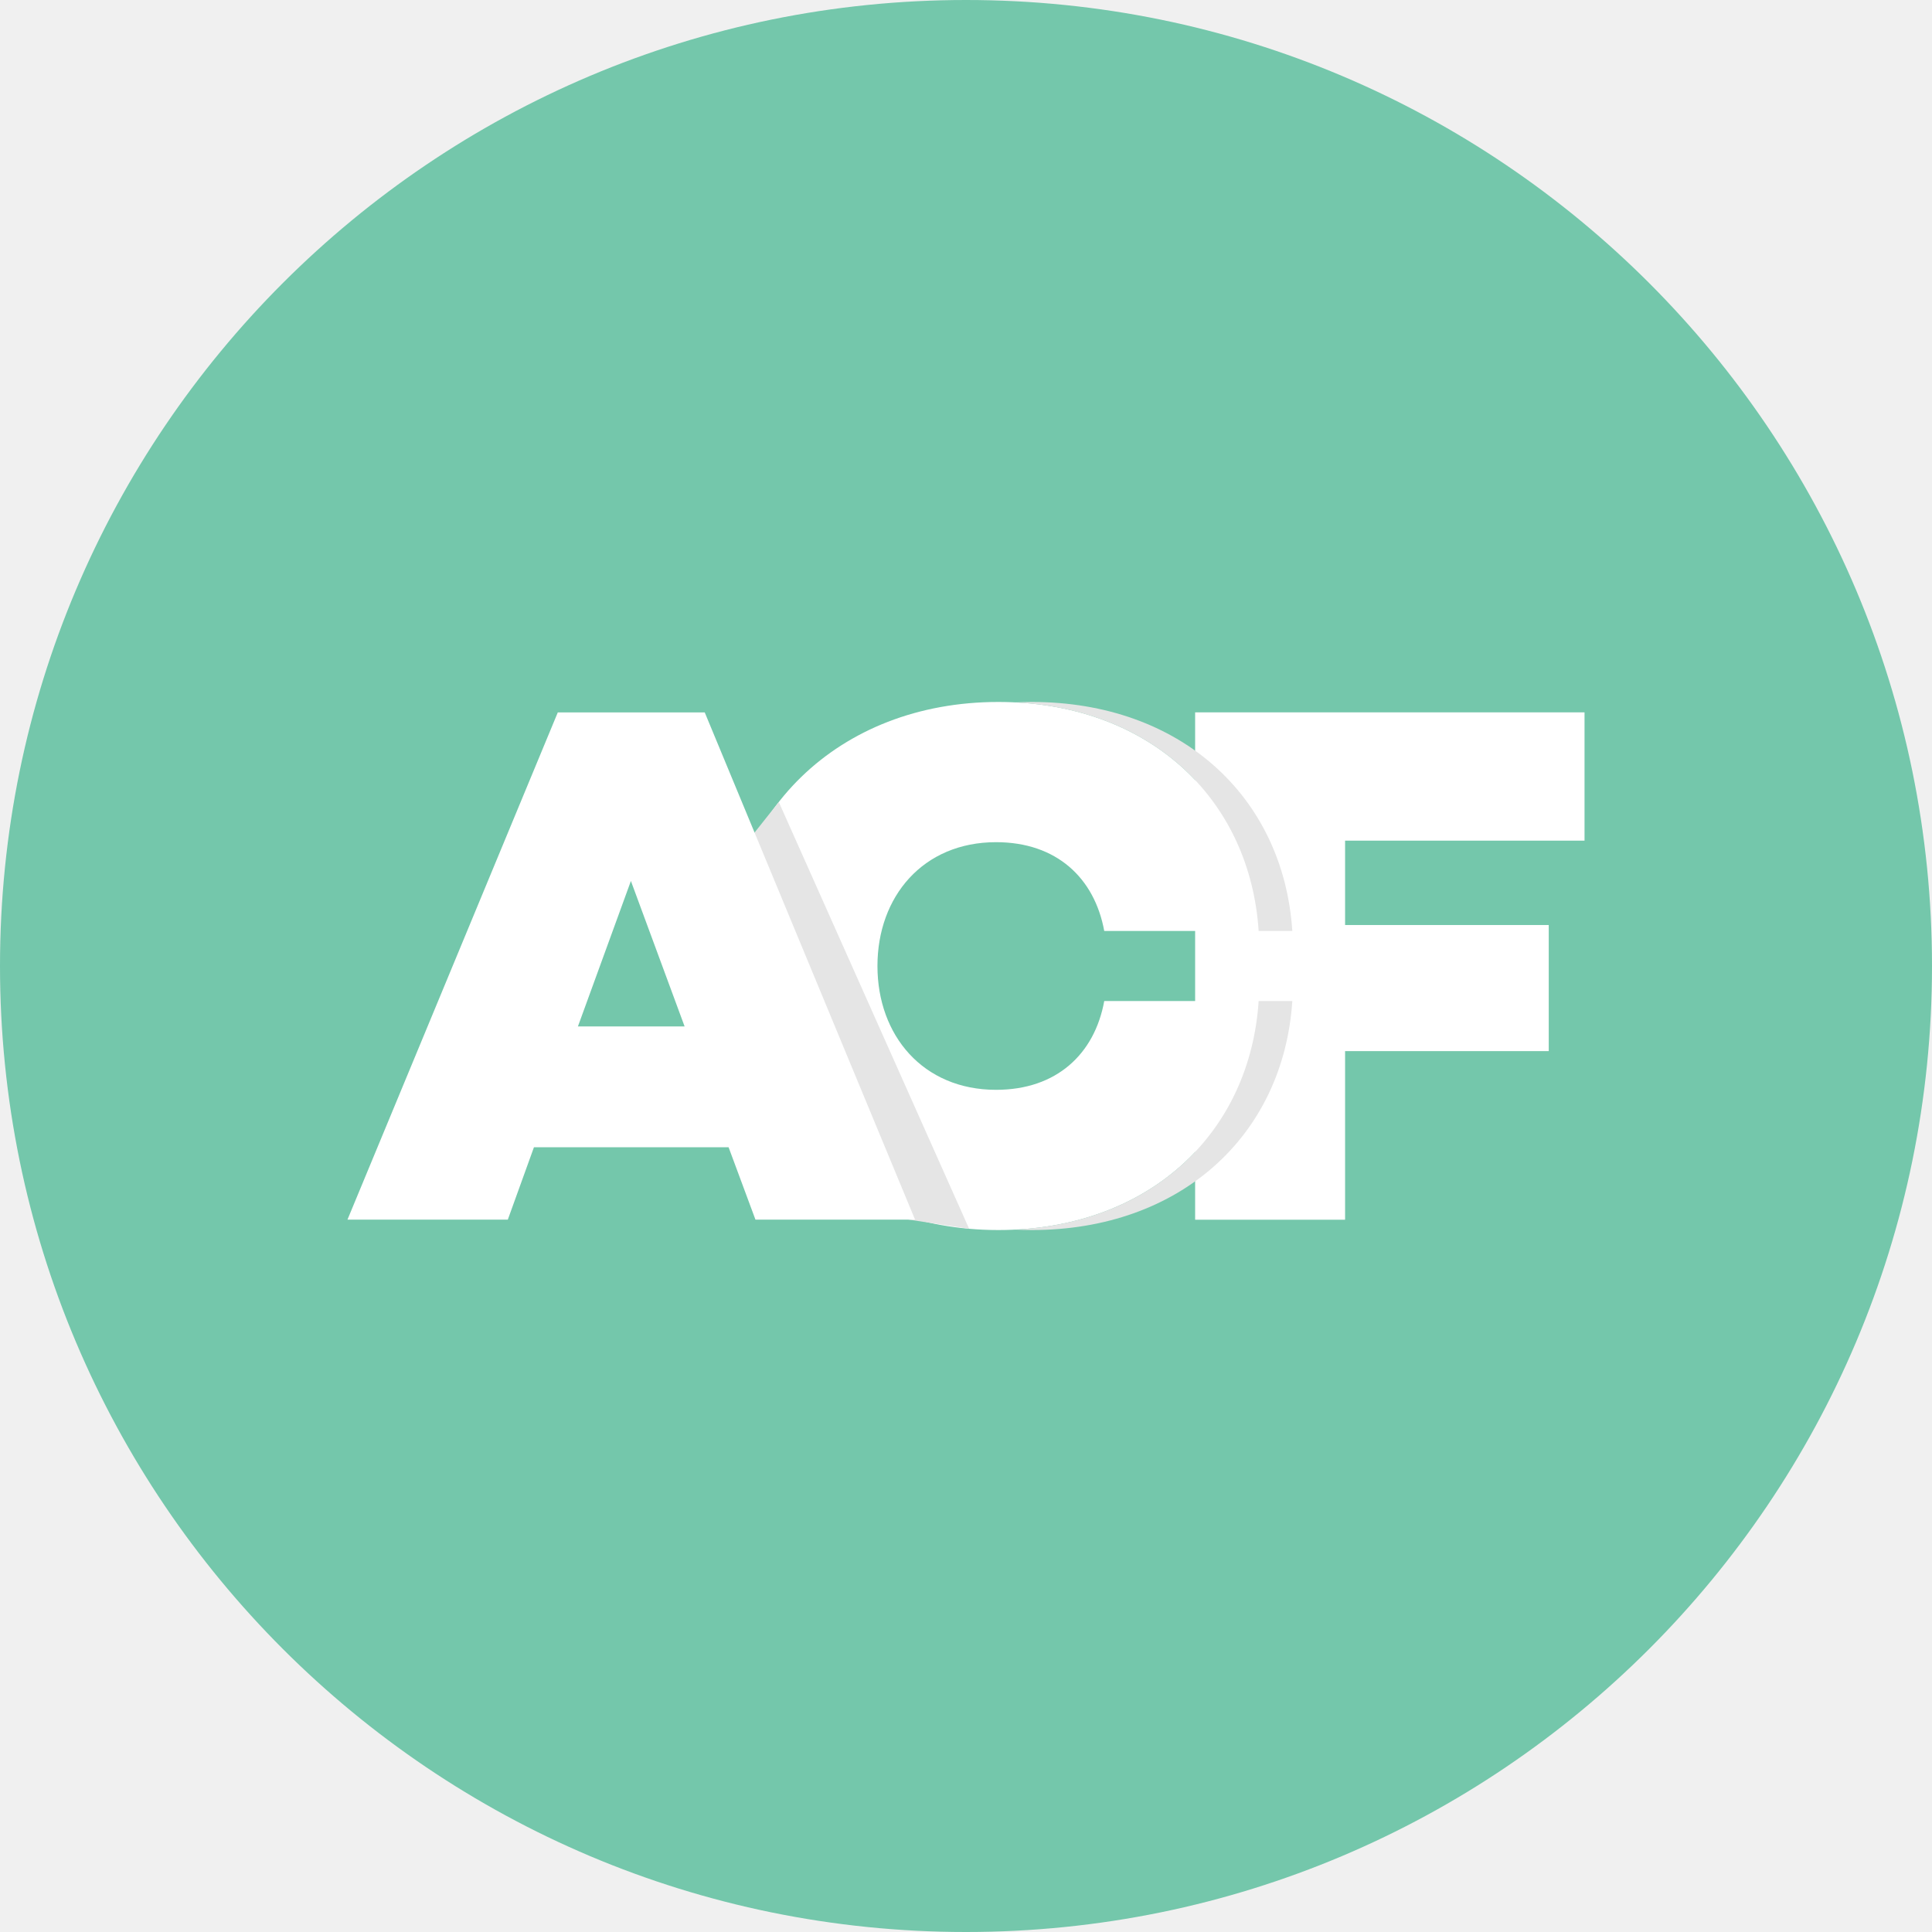
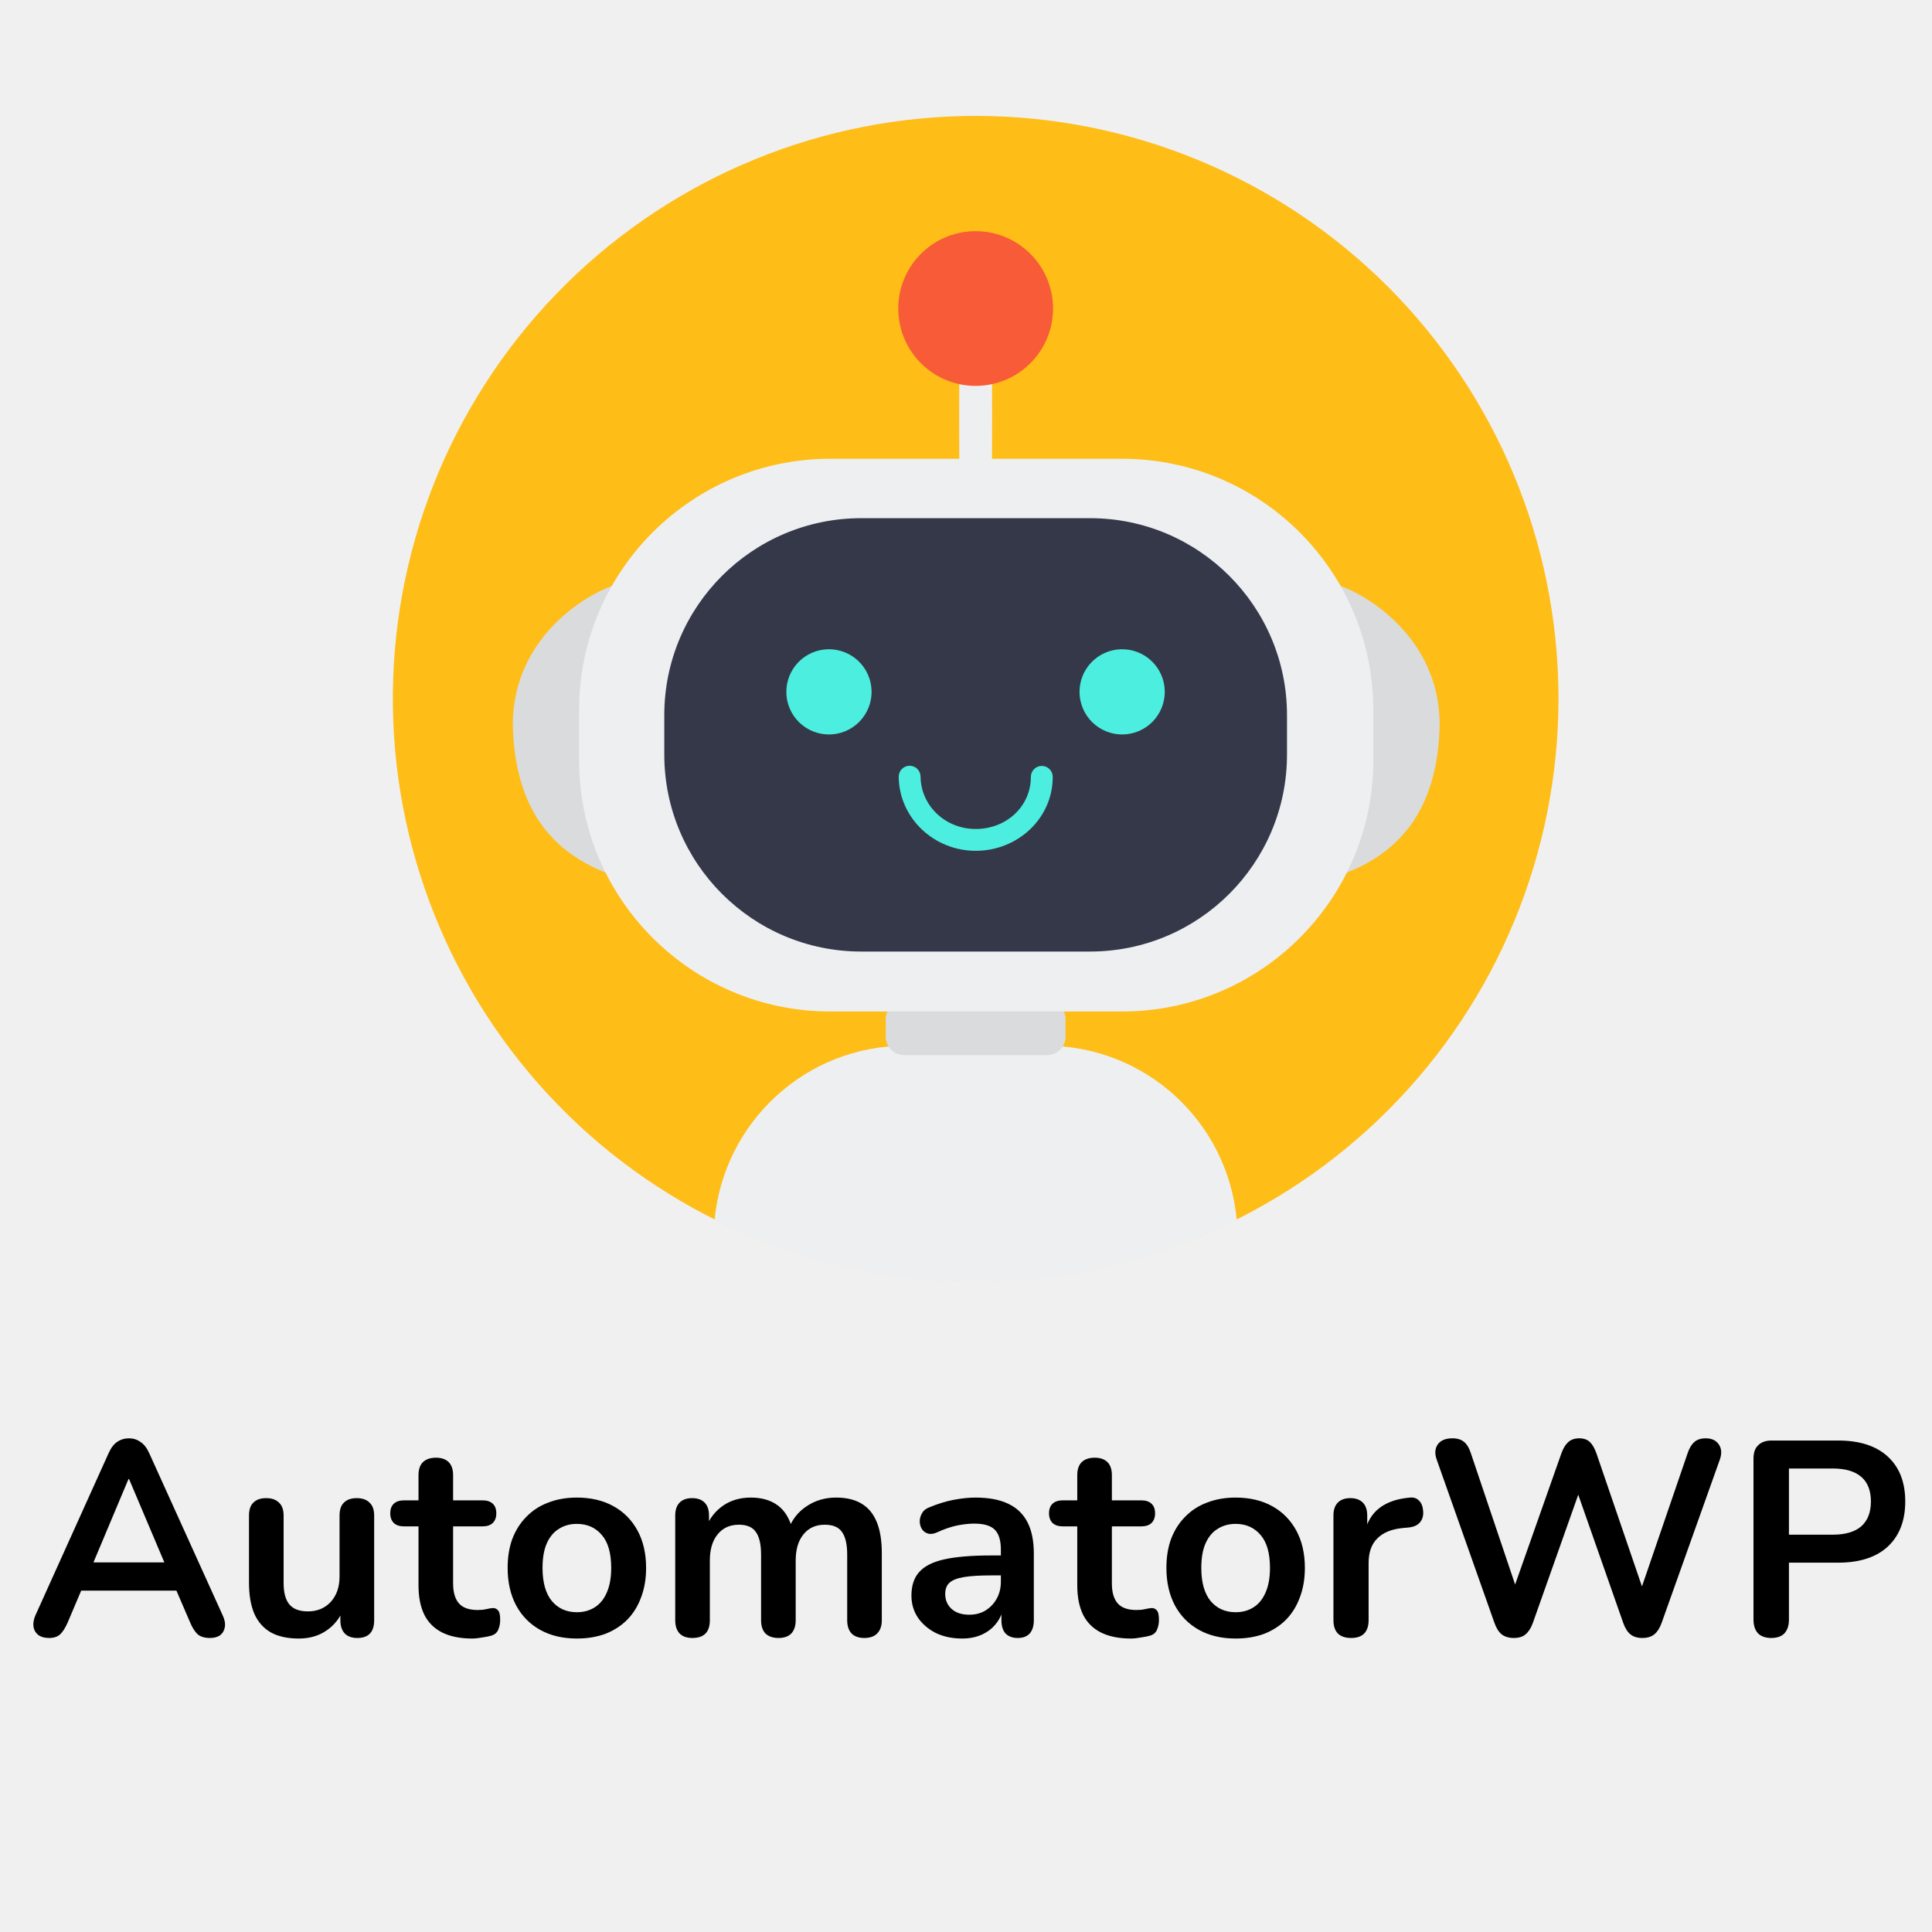
- <svg xmlns="http://www.w3.org/2000/svg" version="1.1" id="Layer_1" x="0px" y="0px" viewBox="0 0 264 264" style="enable-background:new 0 0 264 264;" xml:space="preserve">
-   <style type="text/css">
- 	.st0{fill:#74C7AB;}
- 	.st1{fill:#FFFFFF;}
- 	.st2{fill:#E5E5E5;}
- </style>
-   <path class="st0" d="M132,264L132,264C59.1,264,0,204.9,0,132v0C0,59.1,59.1,0,132,0h0c72.9,0,132,59.1,132,132v0  C264,204.9,204.9,264,132,264z" />
-   <g>
-     <path class="st1" d="M183.8,114.88v11.52h27.83v17.23H183.8v23.04h-20.49V97.34h53.21v17.53H183.8z" />
-     <path class="st1" d="M150.89,136.79h21.1c-1.22,18.45-15.39,31.29-35.57,31.29c-21.92,0-37.41-15.29-37.41-36.08   s15.49-36.08,37.41-36.08c20.18,0,34.35,12.84,35.57,31.29h-21.1c-1.33-7.24-6.52-12.13-14.78-12.13   c-9.99,0-16.21,7.44-16.21,16.92s6.22,16.92,16.21,16.92C144.37,148.92,149.57,144.03,150.89,136.79z" />
-     <polygon class="st2" points="132.43,167.91 122.7,166.43 100.17,117.47 106.42,109.59  " />
-     <path class="st1" d="M99.56,156.77h-26.6l-3.57,9.89H47.48l28.74-69.31H96.3l28.74,69.31h-21.81L99.56,156.77z M93.55,140.26   l-7.34-19.88l-7.24,19.88H93.55z" />
-     <g>
-       <path class="st2" d="M171.99,127.21h4.6c-1.22-18.45-15.39-31.29-35.57-31.29c-0.78,0-1.55,0.02-2.31,0.06    C157.66,96.92,170.81,109.47,171.99,127.21z" />
-       <path class="st2" d="M138.71,168.02c0.76,0.04,1.53,0.06,2.31,0.06c20.18,0,34.35-12.84,35.57-31.29h-4.6    C170.81,154.53,157.66,167.08,138.71,168.02z" />
-     </g>
-   </g>
+ <svg xmlns="http://www.w3.org/2000/svg" width="300" height="300" viewBox="0 0 300 300" fill="none">
+   <path d="M7.612 254.344C6.924 254.344 6.365 254.186 5.935 253.871C5.534 253.556 5.29 253.14 5.204 252.624C5.118 252.079 5.218 251.477 5.505 250.818L16.857 225.663C17.23 224.832 17.674 224.244 18.19 223.9C18.735 223.527 19.351 223.341 20.039 223.341C20.698 223.341 21.286 223.527 21.802 223.9C22.347 224.244 22.805 224.832 23.178 225.663L34.573 250.818C34.888 251.477 35.003 252.079 34.917 252.624C34.831 253.169 34.587 253.599 34.186 253.914C33.785 254.201 33.254 254.344 32.595 254.344C31.792 254.344 31.162 254.158 30.703 253.785C30.273 253.384 29.886 252.782 29.542 251.979L26.747 245.486L29.069 246.991H10.923L13.245 245.486L10.493 251.979C10.12 252.81 9.733 253.412 9.332 253.785C8.931 254.158 8.357 254.344 7.612 254.344ZM19.953 229.662L13.933 243.981L12.815 242.605H27.177L26.102 243.981L20.039 229.662H19.953ZM46.404 254.43C44.655 254.43 43.208 254.115 42.061 253.484C40.914 252.825 40.054 251.85 39.481 250.56C38.936 249.27 38.664 247.665 38.664 245.744V235.338C38.664 234.421 38.893 233.747 39.352 233.317C39.811 232.858 40.47 232.629 41.33 232.629C42.19 232.629 42.849 232.858 43.308 233.317C43.795 233.747 44.039 234.421 44.039 235.338V245.83C44.039 247.321 44.34 248.424 44.942 249.141C45.544 249.858 46.504 250.216 47.823 250.216C49.256 250.216 50.432 249.729 51.349 248.754C52.266 247.751 52.725 246.432 52.725 244.798V235.338C52.725 234.421 52.954 233.747 53.413 233.317C53.872 232.858 54.531 232.629 55.391 232.629C56.251 232.629 56.91 232.858 57.369 233.317C57.856 233.747 58.1 234.421 58.1 235.338V251.592C58.1 253.427 57.226 254.344 55.477 254.344C54.646 254.344 54.001 254.115 53.542 253.656C53.083 253.169 52.854 252.481 52.854 251.592V248.324L53.456 249.614C52.854 251.162 51.937 252.352 50.704 253.183C49.5 254.014 48.067 254.43 46.404 254.43ZM73.326 254.43C71.463 254.43 69.901 254.115 68.639 253.484C67.407 252.853 66.489 251.936 65.887 250.732C65.285 249.499 64.984 247.98 64.984 246.174V237.015H62.748C62.06 237.015 61.53 236.843 61.157 236.499C60.785 236.126 60.598 235.625 60.598 234.994C60.598 234.335 60.785 233.833 61.157 233.489C61.53 233.145 62.06 232.973 62.748 232.973H64.984V229.06C64.984 228.171 65.214 227.498 65.672 227.039C66.16 226.58 66.833 226.351 67.693 226.351C68.553 226.351 69.213 226.58 69.671 227.039C70.13 227.498 70.359 228.171 70.359 229.06V232.973H74.917C75.605 232.973 76.136 233.145 76.508 233.489C76.881 233.833 77.067 234.335 77.067 234.994C77.067 235.625 76.881 236.126 76.508 236.499C76.136 236.843 75.605 237.015 74.917 237.015H70.359V245.873C70.359 247.249 70.66 248.281 71.262 248.969C71.864 249.657 72.839 250.001 74.186 250.001C74.674 250.001 75.104 249.958 75.476 249.872C75.849 249.786 76.179 249.729 76.465 249.7C76.809 249.671 77.096 249.786 77.325 250.044C77.555 250.273 77.669 250.761 77.669 251.506C77.669 252.079 77.569 252.595 77.368 253.054C77.196 253.484 76.867 253.785 76.379 253.957C76.007 254.072 75.519 254.172 74.917 254.258C74.315 254.373 73.785 254.43 73.326 254.43ZM89.576 254.43C87.398 254.43 85.506 253.986 83.9 253.097C82.295 252.208 81.048 250.947 80.159 249.313C79.271 247.65 78.826 245.701 78.826 243.465C78.826 241.774 79.07 240.269 79.557 238.95C80.073 237.603 80.804 236.456 81.75 235.51C82.696 234.535 83.829 233.804 85.147 233.317C86.466 232.801 87.942 232.543 89.576 232.543C91.755 232.543 93.647 232.987 95.252 233.876C96.858 234.765 98.105 236.026 98.993 237.66C99.882 239.294 100.326 241.229 100.326 243.465C100.326 245.156 100.068 246.676 99.552 248.023C99.065 249.37 98.348 250.531 97.402 251.506C96.456 252.452 95.324 253.183 94.005 253.699C92.687 254.186 91.21 254.43 89.576 254.43ZM89.576 250.345C90.637 250.345 91.569 250.087 92.371 249.571C93.174 249.055 93.79 248.295 94.22 247.292C94.679 246.26 94.908 244.984 94.908 243.465C94.908 241.172 94.421 239.466 93.446 238.348C92.472 237.201 91.182 236.628 89.576 236.628C88.516 236.628 87.584 236.886 86.781 237.402C85.979 237.889 85.348 238.649 84.889 239.681C84.459 240.684 84.244 241.946 84.244 243.465C84.244 245.73 84.732 247.45 85.706 248.625C86.681 249.772 87.971 250.345 89.576 250.345ZM107.515 254.344C106.655 254.344 105.995 254.115 105.537 253.656C105.078 253.169 104.849 252.481 104.849 251.592V235.338C104.849 234.449 105.078 233.776 105.537 233.317C105.995 232.858 106.64 232.629 107.472 232.629C108.303 232.629 108.948 232.858 109.407 233.317C109.865 233.776 110.095 234.449 110.095 235.338V238.477L109.622 237.187C110.195 235.754 111.084 234.621 112.288 233.79C113.492 232.959 114.925 232.543 116.588 232.543C118.279 232.543 119.669 232.944 120.759 233.747C121.848 234.55 122.608 235.782 123.038 237.445H122.436C123.009 235.926 123.955 234.736 125.274 233.876C126.592 232.987 128.112 232.543 129.832 232.543C131.437 232.543 132.756 232.858 133.788 233.489C134.848 234.12 135.637 235.08 136.153 236.37C136.669 237.631 136.927 239.237 136.927 241.186V251.592C136.927 252.481 136.683 253.169 136.196 253.656C135.737 254.115 135.078 254.344 134.218 254.344C133.358 254.344 132.698 254.115 132.24 253.656C131.781 253.169 131.552 252.481 131.552 251.592V241.401C131.552 239.796 131.279 238.62 130.735 237.875C130.219 237.13 129.33 236.757 128.069 236.757C126.664 236.757 125.56 237.259 124.758 238.262C123.955 239.237 123.554 240.598 123.554 242.347V251.592C123.554 252.481 123.324 253.169 122.866 253.656C122.407 254.115 121.748 254.344 120.888 254.344C120.028 254.344 119.354 254.115 118.867 253.656C118.408 253.169 118.179 252.481 118.179 251.592V241.401C118.179 239.796 117.906 238.62 117.362 237.875C116.846 237.13 115.971 236.757 114.739 236.757C113.334 236.757 112.23 237.259 111.428 238.262C110.625 239.237 110.224 240.598 110.224 242.347V251.592C110.224 253.427 109.321 254.344 107.515 254.344ZM149.395 254.43C147.875 254.43 146.514 254.143 145.31 253.57C144.134 252.968 143.203 252.165 142.515 251.162C141.855 250.159 141.526 249.026 141.526 247.765C141.526 246.217 141.927 244.999 142.73 244.11C143.532 243.193 144.837 242.533 146.643 242.132C148.449 241.731 150.871 241.53 153.91 241.53H156.06V244.626H153.953C152.175 244.626 150.756 244.712 149.696 244.884C148.635 245.056 147.875 245.357 147.417 245.787C146.987 246.188 146.772 246.762 146.772 247.507C146.772 248.453 147.101 249.227 147.761 249.829C148.42 250.431 149.337 250.732 150.513 250.732C151.459 250.732 152.29 250.517 153.007 250.087C153.752 249.628 154.34 249.012 154.77 248.238C155.2 247.464 155.415 246.575 155.415 245.572V240.627C155.415 239.194 155.099 238.162 154.469 237.531C153.838 236.9 152.777 236.585 151.287 236.585C150.455 236.585 149.552 236.685 148.578 236.886C147.632 237.087 146.628 237.431 145.568 237.918C145.023 238.176 144.536 238.248 144.106 238.133C143.704 238.018 143.389 237.789 143.16 237.445C142.93 237.072 142.816 236.671 142.816 236.241C142.816 235.811 142.93 235.395 143.16 234.994C143.389 234.564 143.776 234.249 144.321 234.048C145.639 233.503 146.901 233.116 148.105 232.887C149.337 232.658 150.455 232.543 151.459 232.543C153.523 232.543 155.214 232.858 156.533 233.489C157.88 234.12 158.883 235.08 159.543 236.37C160.202 237.631 160.532 239.265 160.532 241.272V251.592C160.532 252.481 160.317 253.169 159.887 253.656C159.457 254.115 158.84 254.344 158.038 254.344C157.235 254.344 156.604 254.115 156.146 253.656C155.716 253.169 155.501 252.481 155.501 251.592V249.528H155.845C155.644 250.531 155.243 251.406 154.641 252.151C154.067 252.868 153.336 253.427 152.448 253.828C151.559 254.229 150.541 254.43 149.395 254.43ZM175.619 254.43C173.756 254.43 172.194 254.115 170.932 253.484C169.7 252.853 168.782 251.936 168.18 250.732C167.578 249.499 167.277 247.98 167.277 246.174V237.015H165.041C164.353 237.015 163.823 236.843 163.45 236.499C163.078 236.126 162.891 235.625 162.891 234.994C162.891 234.335 163.078 233.833 163.45 233.489C163.823 233.145 164.353 232.973 165.041 232.973H167.277V229.06C167.277 228.171 167.507 227.498 167.965 227.039C168.453 226.58 169.126 226.351 169.986 226.351C170.846 226.351 171.506 226.58 171.964 227.039C172.423 227.498 172.652 228.171 172.652 229.06V232.973H177.21C177.898 232.973 178.429 233.145 178.801 233.489C179.174 233.833 179.36 234.335 179.36 234.994C179.36 235.625 179.174 236.126 178.801 236.499C178.429 236.843 177.898 237.015 177.21 237.015H172.652V245.873C172.652 247.249 172.953 248.281 173.555 248.969C174.157 249.657 175.132 250.001 176.479 250.001C176.967 250.001 177.397 249.958 177.769 249.872C178.142 249.786 178.472 249.729 178.758 249.7C179.102 249.671 179.389 249.786 179.618 250.044C179.848 250.273 179.962 250.761 179.962 251.506C179.962 252.079 179.862 252.595 179.661 253.054C179.489 253.484 179.16 253.785 178.672 253.957C178.3 254.072 177.812 254.172 177.21 254.258C176.608 254.373 176.078 254.43 175.619 254.43ZM191.869 254.43C189.691 254.43 187.799 253.986 186.193 253.097C184.588 252.208 183.341 250.947 182.452 249.313C181.564 247.65 181.119 245.701 181.119 243.465C181.119 241.774 181.363 240.269 181.85 238.95C182.366 237.603 183.097 236.456 184.043 235.51C184.989 234.535 186.122 233.804 187.44 233.317C188.759 232.801 190.235 232.543 191.869 232.543C194.048 232.543 195.94 232.987 197.545 233.876C199.151 234.765 200.398 236.026 201.286 237.66C202.175 239.294 202.619 241.229 202.619 243.465C202.619 245.156 202.361 246.676 201.845 248.023C201.358 249.37 200.641 250.531 199.695 251.506C198.749 252.452 197.617 253.183 196.298 253.699C194.98 254.186 193.503 254.43 191.869 254.43ZM191.869 250.345C192.93 250.345 193.862 250.087 194.664 249.571C195.467 249.055 196.083 248.295 196.513 247.292C196.972 246.26 197.201 244.984 197.201 243.465C197.201 241.172 196.714 239.466 195.739 238.348C194.765 237.201 193.475 236.628 191.869 236.628C190.809 236.628 189.877 236.886 189.074 237.402C188.272 237.889 187.641 238.649 187.182 239.681C186.752 240.684 186.537 241.946 186.537 243.465C186.537 245.73 187.025 247.45 187.999 248.625C188.974 249.772 190.264 250.345 191.869 250.345ZM209.808 254.344C208.919 254.344 208.231 254.115 207.744 253.656C207.285 253.169 207.056 252.481 207.056 251.592V235.338C207.056 234.449 207.285 233.776 207.744 233.317C208.202 232.858 208.847 232.629 209.679 232.629C210.51 232.629 211.155 232.858 211.614 233.317C212.072 233.776 212.302 234.449 212.302 235.338V238.047H211.872C212.273 236.327 213.061 235.023 214.237 234.134C215.412 233.245 216.974 232.715 218.924 232.543C219.526 232.486 219.999 232.643 220.343 233.016C220.715 233.36 220.93 233.905 220.988 234.65C221.045 235.367 220.873 235.954 220.472 236.413C220.099 236.843 219.526 237.101 218.752 237.187L217.806 237.273C216.057 237.445 214.738 237.99 213.85 238.907C212.961 239.796 212.517 241.057 212.517 242.691V251.592C212.517 252.481 212.287 253.169 211.829 253.656C211.37 254.115 210.696 254.344 209.808 254.344ZM235.075 254.344C234.301 254.344 233.67 254.158 233.183 253.785C232.724 253.412 232.351 252.825 232.065 252.022L223.078 226.609C222.762 225.692 222.82 224.918 223.25 224.287C223.708 223.656 224.468 223.341 225.529 223.341C226.303 223.341 226.905 223.527 227.335 223.9C227.765 224.244 228.109 224.803 228.367 225.577L236.107 248.539H234.387L242.471 225.62C242.757 224.846 243.116 224.273 243.546 223.9C243.976 223.527 244.535 223.341 245.223 223.341C245.911 223.341 246.455 223.527 246.857 223.9C247.258 224.273 247.602 224.86 247.889 225.663L255.715 248.539H254.21L262.079 225.577C262.337 224.832 262.681 224.273 263.111 223.9C263.541 223.527 264.128 223.341 264.874 223.341C265.791 223.341 266.465 223.656 266.895 224.287C267.325 224.918 267.382 225.692 267.067 226.609L257.994 252.065C257.707 252.839 257.334 253.412 256.876 253.785C256.417 254.158 255.801 254.344 255.027 254.344C254.253 254.344 253.636 254.158 253.178 253.785C252.719 253.412 252.346 252.825 252.06 252.022L244.578 230.694H245.567L237.999 252.065C237.712 252.839 237.339 253.412 236.881 253.785C236.451 254.158 235.849 254.344 235.075 254.344ZM275.034 254.344C274.145 254.344 273.457 254.1 272.97 253.613C272.511 253.097 272.282 252.395 272.282 251.506V226.48C272.282 225.563 272.525 224.875 273.013 224.416C273.5 223.929 274.188 223.685 275.077 223.685H285.44C288.765 223.685 291.331 224.516 293.137 226.179C294.943 227.842 295.846 230.164 295.846 233.145C295.846 236.126 294.943 238.463 293.137 240.154C291.331 241.817 288.765 242.648 285.44 242.648H277.786V251.506C277.786 252.395 277.556 253.097 277.098 253.613C276.639 254.1 275.951 254.344 275.034 254.344ZM277.786 238.305H284.58C286.529 238.305 288.005 237.875 289.009 237.015C290.012 236.126 290.514 234.836 290.514 233.145C290.514 231.454 290.012 230.178 289.009 229.318C288.005 228.458 286.529 228.028 284.58 228.028H277.786V238.305Z" fill="black" />
+   <path d="M242 108.467C242 132.351 232.552 155.265 215.716 172.213C198.881 189.16 176.025 198.765 152.133 198.932C128.241 199.099 105.252 189.814 88.181 173.104C71.111 156.393 61.343 133.613 61.009 109.732C60.675 85.85 69.802 62.806 86.398 45.625C102.995 28.444 125.715 18.521 149.602 18.02C173.49 17.519 196.606 26.481 213.909 42.951C231.211 59.422 241.297 82.063 241.965 105.938" fill="#FEBD17" />
+   <path d="M223.553 112.557C223.117 133.175 208.68 136.1 200.749 137.859C181.384 132.479 197.517 91.026 205.428 90.353C208.909 90.317 223.555 97.236 223.553 112.557Z" fill="#DADBDD" />
+   <path d="M79.629 112.557C80.064 133.176 94.501 136.101 102.433 137.859C121.797 132.479 105.664 91.026 97.754 90.353C94.272 90.317 79.626 97.236 79.629 112.557Z" fill="#DADBDD" />
+   <path d="M153.934 50.852H149.062C148.995 50.852 148.942 56.992 148.942 64.565C148.942 72.139 148.995 78.278 149.062 78.278H153.934C154 78.278 154.053 72.139 154.053 64.565C154.053 56.992 154 50.852 153.934 50.852Z" fill="#EEEFF1" />
+   <path d="M140.668 162.375C125.111 162.375 112.41 174.225 110.965 189.386C123.73 195.818 137.838 199.067 152.132 198.999C165.994 198.893 179.646 195.606 192.036 189.391C190.625 174.195 177.91 162.375 162.328 162.375H140.668Z" fill="#EEEFF1" />
+   <path d="M162.624 155.437H140.368C138.804 155.437 137.536 156.705 137.536 158.269V160.996C137.536 162.56 138.804 163.828 140.368 163.828H162.624C164.188 163.828 165.456 162.56 165.456 160.996V158.269C165.456 156.705 164.188 155.437 162.624 155.437Z" fill="#DADBDD" />
+   <path d="M174.233 71.237H128.934C107.388 71.237 89.921 88.704 89.921 110.25V118.052C89.921 139.598 107.388 157.065 128.934 157.065H174.233C195.779 157.065 213.246 139.598 213.246 118.052V110.25C213.246 88.704 195.779 71.237 174.233 71.237Z" fill="#EEEFF1" />
+   <path d="M169.257 80.462H133.739C116.845 80.462 103.151 94.157 103.151 111.05V117.168C103.151 134.061 116.845 147.756 133.739 147.756H169.257C186.15 147.756 199.845 134.061 199.845 117.168V111.05C199.845 94.157 186.15 80.462 169.257 80.462Z" fill="#353849" />
+   <path d="M163.513 47.909C163.513 51.081 162.258 54.123 160.023 56.373C157.788 58.623 154.753 59.898 151.581 59.921C148.408 59.943 145.356 58.71 143.089 56.491C140.823 54.273 139.526 51.248 139.482 48.077C139.437 44.906 140.649 41.847 142.853 39.566C145.056 37.284 148.073 35.967 151.245 35.9C154.416 35.834 157.485 37.024 159.783 39.211C162.08 41.397 163.419 44.404 163.508 47.574" fill="#F75B38" />
+   <path d="M135.34 107.431C135.34 109.178 134.649 110.854 133.418 112.094C132.186 113.333 130.515 114.036 128.767 114.048C127.02 114.06 125.338 113.381 124.09 112.159C122.841 110.937 122.127 109.271 122.103 107.524C122.078 105.777 122.746 104.092 123.96 102.835C125.173 101.579 126.835 100.853 128.582 100.816C130.329 100.78 132.02 101.435 133.285 102.64C134.551 103.844 135.288 105.5 135.337 107.246" fill="#4CEEDF" />
+   <path d="M180.866 107.431C180.866 109.178 180.175 110.854 178.943 112.093C177.712 113.333 176.041 114.035 174.293 114.047C172.546 114.059 170.864 113.38 169.616 112.158C168.367 110.936 167.653 109.27 167.629 107.523C167.604 105.777 168.272 104.091 169.485 102.835C170.699 101.578 172.361 100.852 174.108 100.816C175.855 100.779 177.546 101.435 178.811 102.639C180.077 103.844 180.814 105.5 180.863 107.246" fill="#4CEEDF" />
+   <path d="M161.743 118.932C161.52 118.935 161.3 118.982 161.095 119.071C160.89 119.159 160.704 119.287 160.549 119.447C160.393 119.607 160.271 119.796 160.189 120.003C160.107 120.211 160.066 120.432 160.07 120.655C160.07 125.152 156.352 128.691 151.567 128.724C146.81 128.756 143.01 125.127 142.945 120.63C142.948 120.403 142.906 120.177 142.821 119.967C142.736 119.756 142.609 119.565 142.449 119.404C142.288 119.243 142.097 119.116 141.886 119.031C141.676 118.946 141.45 118.903 141.223 118.907C140.996 118.91 140.771 118.959 140.564 119.051C140.356 119.142 140.168 119.275 140.012 119.44C139.857 119.605 139.736 119.801 139.657 120.014C139.578 120.227 139.542 120.453 139.553 120.68C139.645 127.067 145.073 132.158 151.592 132.114C158.084 132.071 163.467 127.042 163.467 120.655C163.47 120.428 163.428 120.202 163.343 119.992C163.257 119.781 163.13 119.59 162.97 119.429C162.809 119.268 162.618 119.141 162.407 119.056C162.196 118.971 161.97 118.929 161.743 118.932Z" fill="#4CEEDF" />
</svg>
